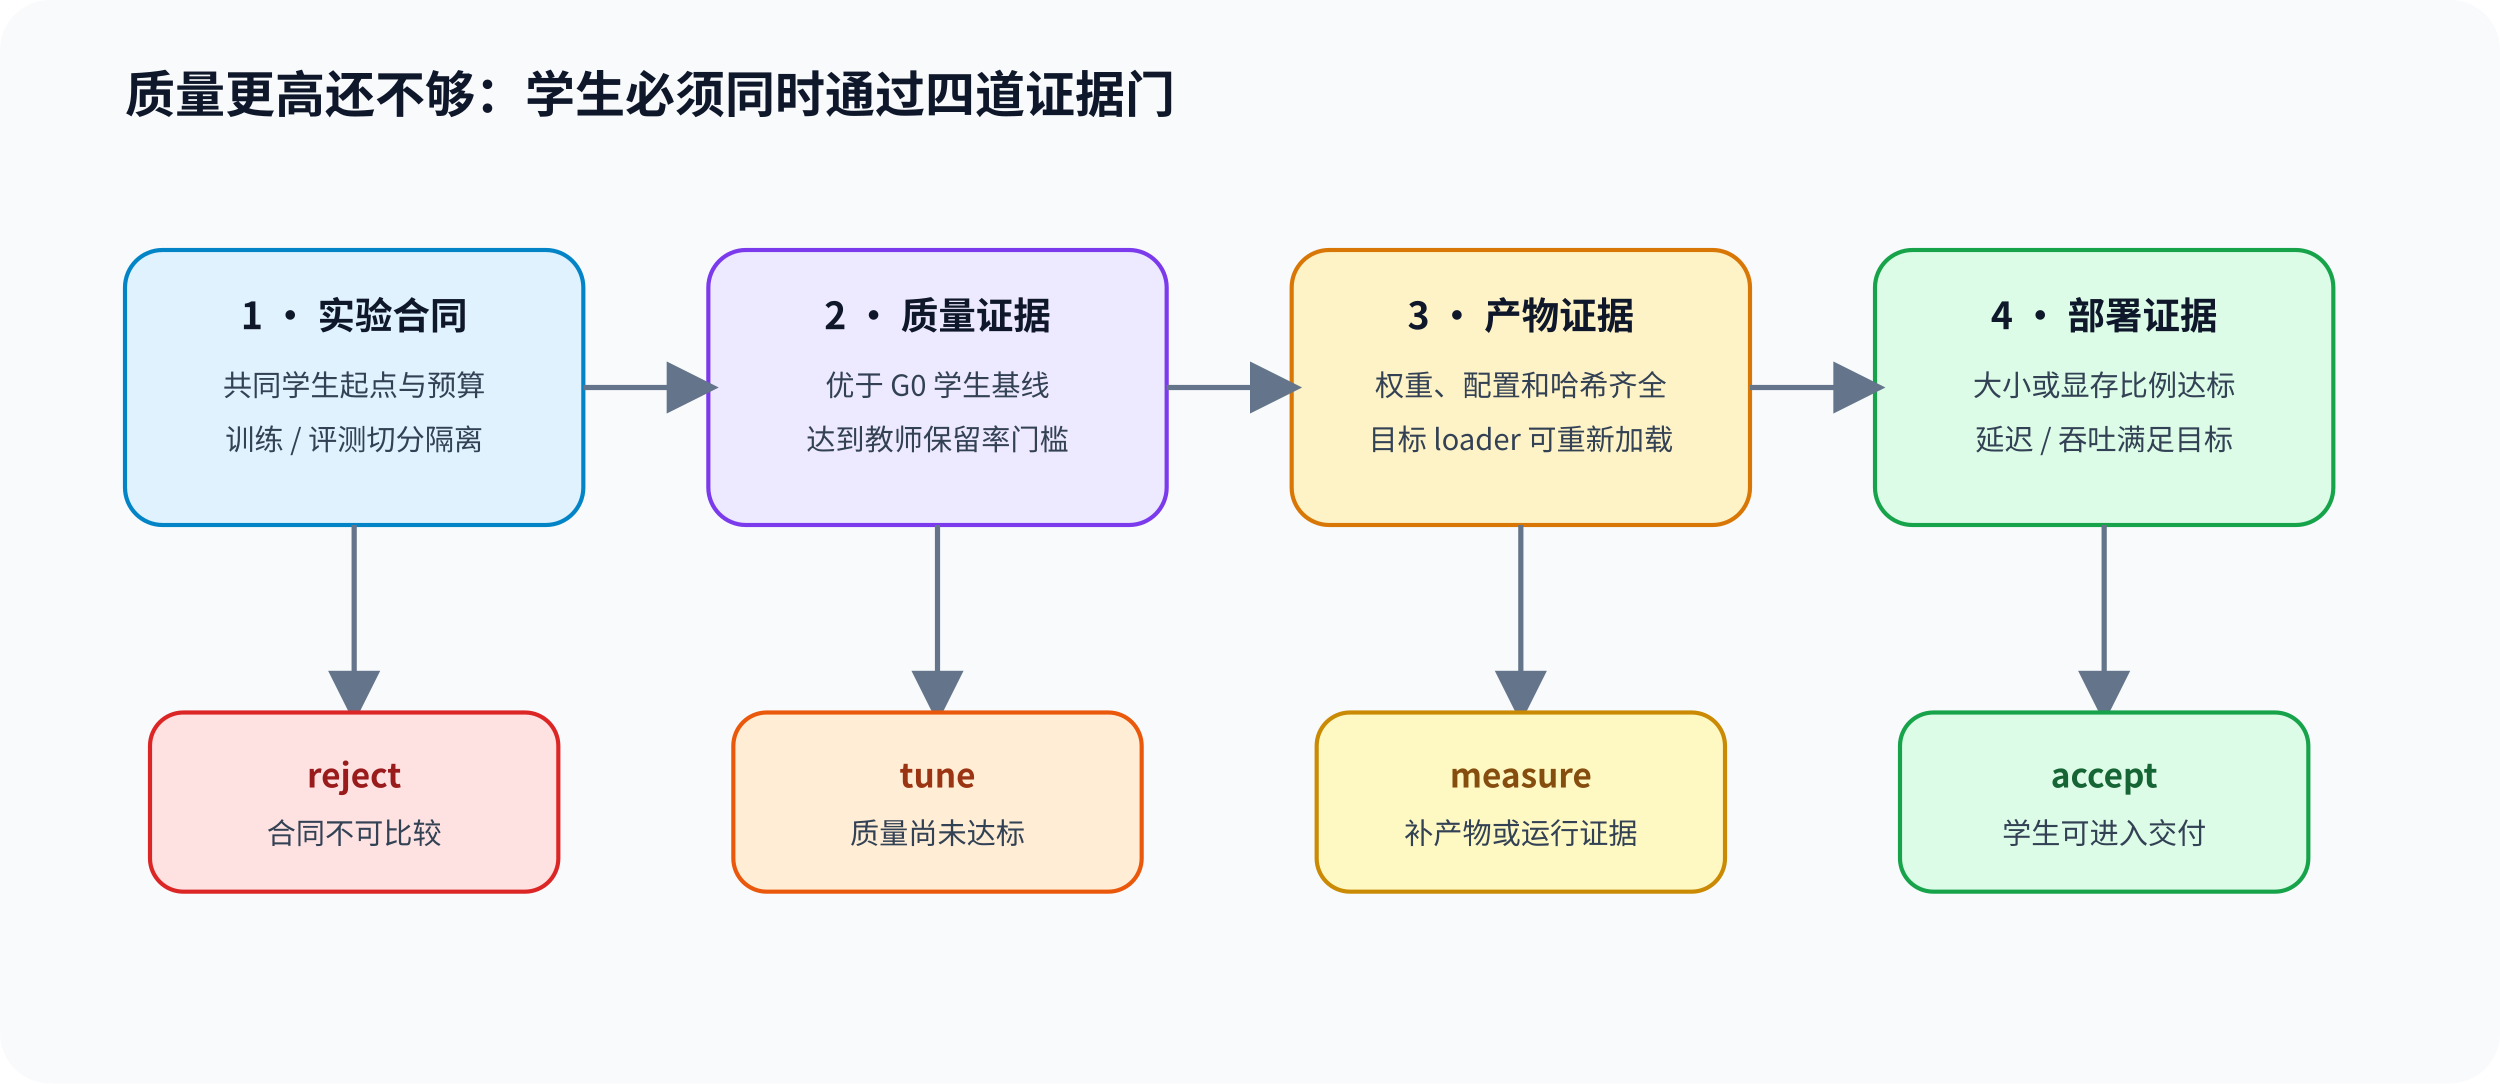
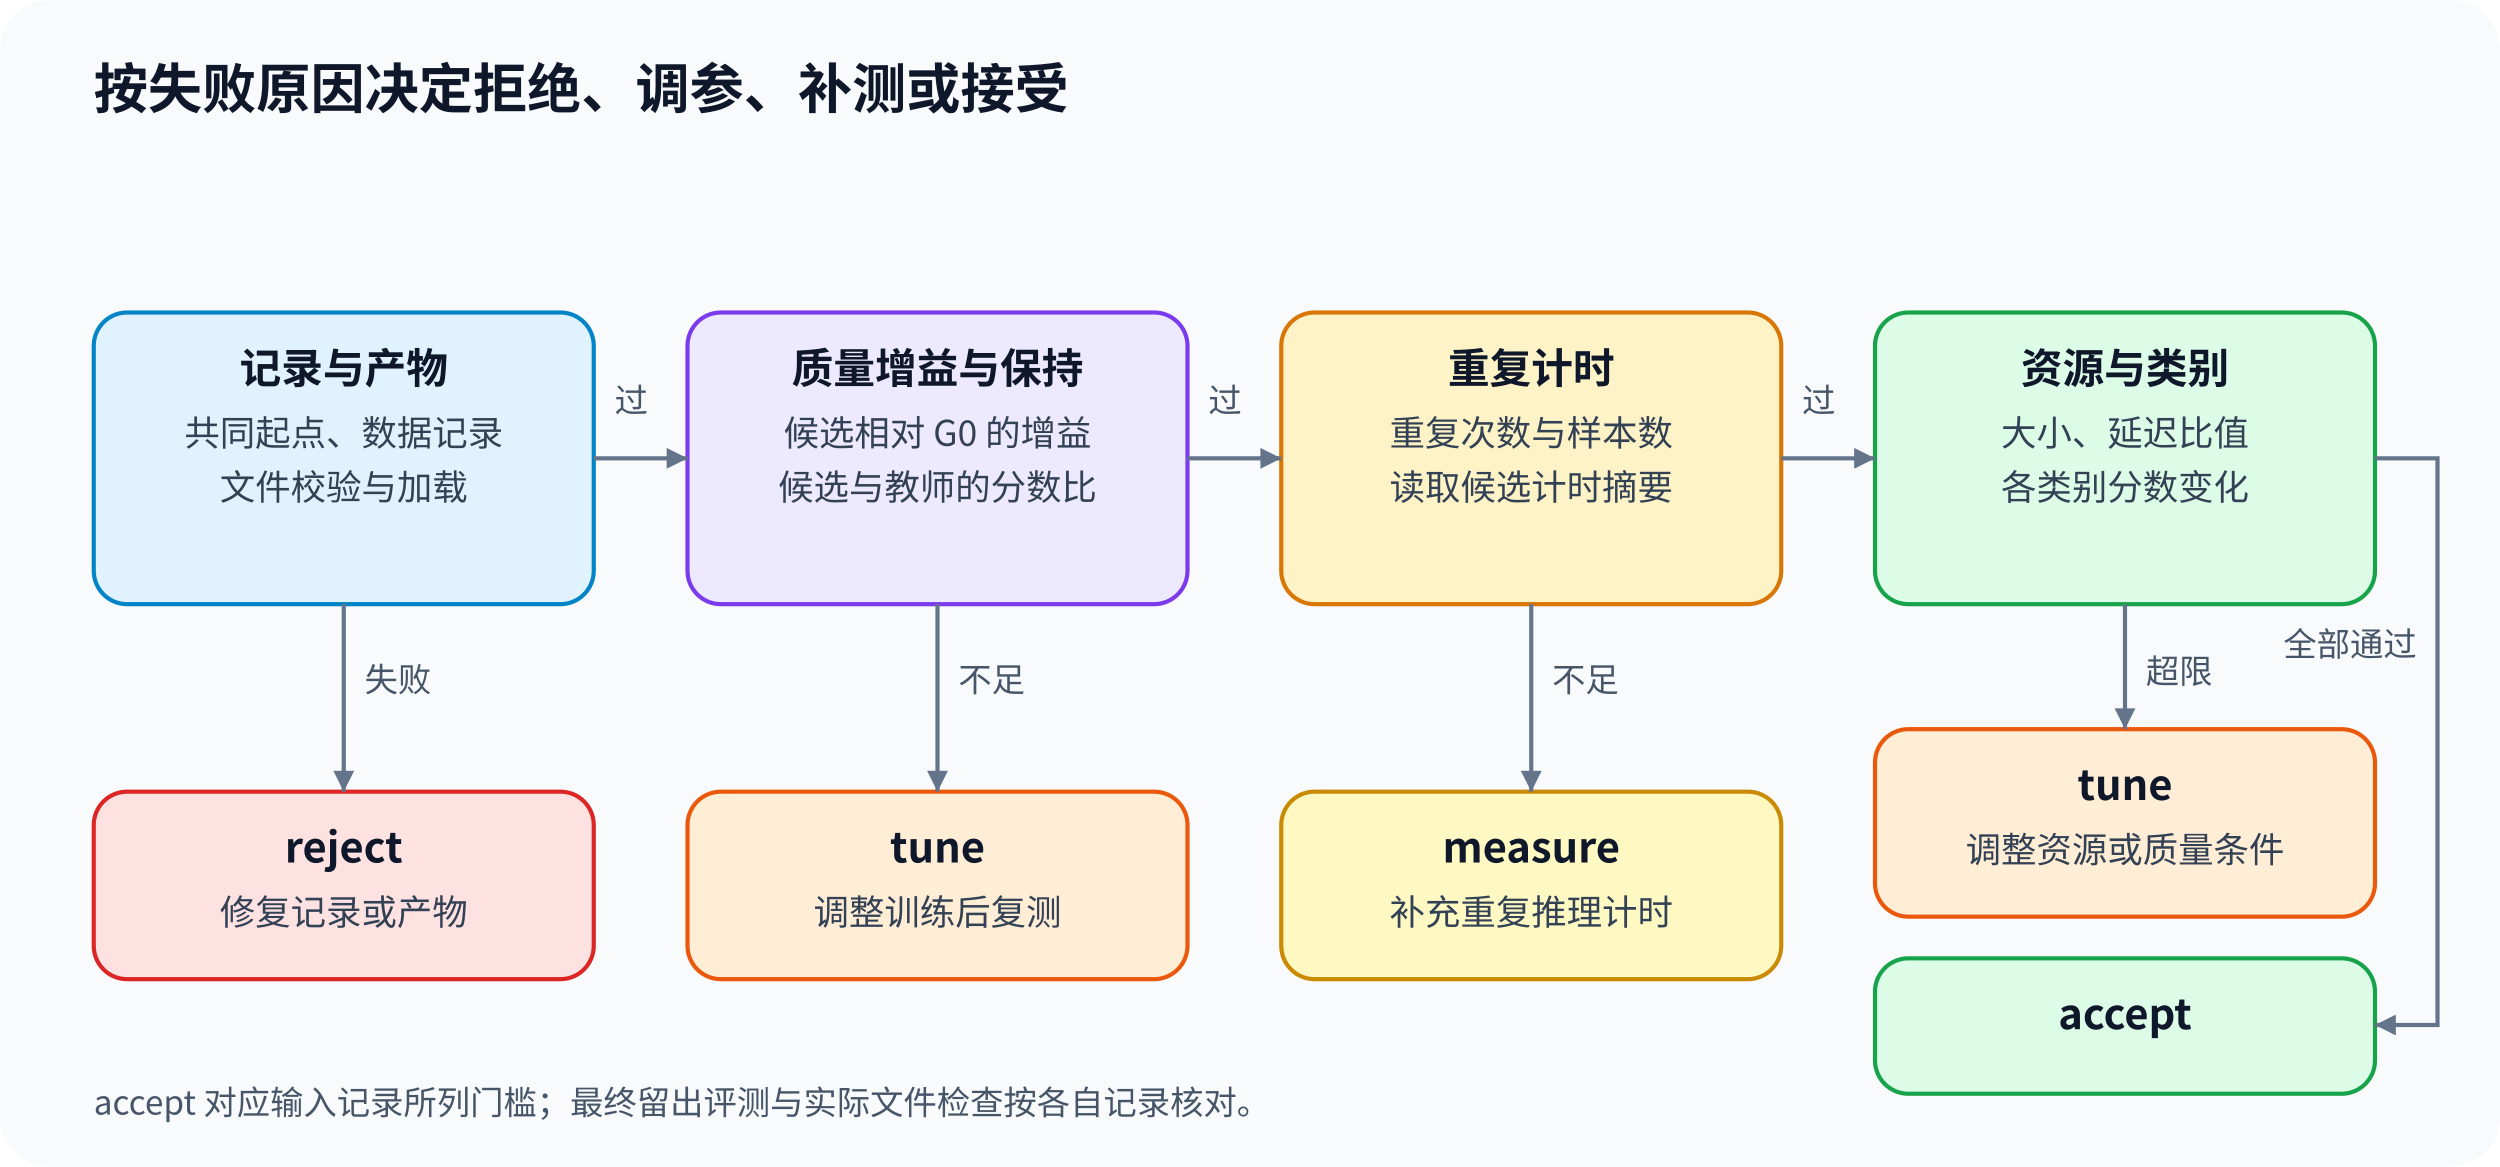
- <svg xmlns="http://www.w3.org/2000/svg" width="1200" height="520" viewBox="0 0 1200 520" role="img" aria-labelledby="title desc">
+ <svg xmlns="http://www.w3.org/2000/svg" width="1200" height="560" viewBox="0 0 1200 560" role="img" aria-labelledby="title desc">
  <defs>
-     <marker id="arrow" markerWidth="10" markerHeight="10" refX="8" refY="5" orient="auto" markerUnits="strokeWidth">
-       <path d="M0,0 L10,5 L0,10 Z" fill="#64748b" />
+     <marker id="arrow" markerWidth="10" markerHeight="10" refX="10" refY="5" orient="auto" markerUnits="userSpaceOnUse">
+       <path d="M0 0 L10 5 L0 10 Z" fill="#64748b" />
    </marker>
    <style>
-       .title { font-family: "Noto Sans CJK SC", "Microsoft YaHei", sans-serif; font-size: 24px; font-weight: 700; fill: #0f172a; }
-       .label { font-family: "Noto Sans CJK SC", "Microsoft YaHei", sans-serif; font-size: 18px; font-weight: 700; fill: #0f172a; }
-       .body { font-family: "Noto Sans CJK SC", "Microsoft YaHei", sans-serif; font-size: 14px; fill: #334155; }
-       .decision { font-family: "Noto Sans CJK SC", "Microsoft YaHei", sans-serif; font-size: 16px; font-weight: 700; }
-       .edge { fill: none; stroke: #64748b; stroke-width: 2.5; marker-end: url(#arrow); }
+       text { font-family: "Noto Sans CJK SC", "Microsoft YaHei", sans-serif; fill: #0f172a; }
+       .title { font-size: 26px; font-weight: 700; }
+       .label { font-size: 20px; font-weight: 700; }
+       .body { font-size: 17px; fill: #334155; }
+       .small { font-size: 16px; fill: #475569; }
+       .edge { fill: none; stroke: #64748b; stroke-width: 2; marker-end: url(#arrow); }
    </style>
  </defs>
-   <rect width="1200" height="520" rx="24" fill="#f8fafc" />
-   <text x="60" y="54" class="title">质量更高还不够：学生必须同时通过四道证据门</text>
-   <rect x="60" y="120" width="220" height="132" rx="18" fill="#e0f2fe" stroke="#0284c7" stroke-width="2" />
-   <text x="170" y="158" text-anchor="middle" class="label">1 · 实验合同</text>
-   <text x="170" y="190" text-anchor="middle" class="body">共同学生起点与预算</text>
-   <text x="170" y="216" text-anchor="middle" class="body">训练 / 评测切分隔离</text>
-   <rect x="340" y="120" width="220" height="132" rx="18" fill="#ede9fe" stroke="#7c3aed" stroke-width="2" />
-   <text x="450" y="158" text-anchor="middle" class="label">2 · 质量证据</text>
-   <text x="450" y="190" text-anchor="middle" class="body">优于 G0 学生基线</text>
-   <text x="450" y="216" text-anchor="middle" class="body">达到教师保留率门槛</text>
-   <rect x="620" y="120" width="220" height="132" rx="18" fill="#fef3c7" stroke="#d97706" stroke-width="2" />
-   <text x="730" y="158" text-anchor="middle" class="label">3 · 产物证据</text>
-   <text x="730" y="190" text-anchor="middle" class="body">权重、配置和哈希齐全</text>
-   <text x="730" y="216" text-anchor="middle" class="body">目标 loader 可重新加载</text>
-   <rect x="900" y="120" width="220" height="132" rx="18" fill="#dcfce7" stroke="#16a34a" stroke-width="2" />
-   <text x="1010" y="158" text-anchor="middle" class="label">4 · 部署证据</text>
-   <text x="1010" y="190" text-anchor="middle" class="body">大小或显存比例达标</text>
-   <text x="1010" y="216" text-anchor="middle" class="body">延迟 / 吞吐满足目标</text>
-   <path d="M280 186 H340" class="edge" />
-   <path d="M560 186 H620" class="edge" />
-   <path d="M840 186 H900" class="edge" />
-   <path d="M170 252 V342" class="edge" />
-   <path d="M450 252 V342" class="edge" />
-   <path d="M730 252 V342" class="edge" />
-   <path d="M1010 252 V342" class="edge" />
-   <rect x="72" y="342" width="196" height="86" rx="16" fill="#fee2e2" stroke="#dc2626" stroke-width="2" />
-   <text x="170" y="378" text-anchor="middle" class="decision" fill="#991b1b">reject</text>
-   <text x="170" y="405" text-anchor="middle" class="body">合同不可比较</text>
-   <rect x="352" y="342" width="196" height="86" rx="16" fill="#ffedd5" stroke="#ea580c" stroke-width="2" />
-   <text x="450" y="378" text-anchor="middle" class="decision" fill="#9a3412">tune</text>
-   <text x="450" y="405" text-anchor="middle" class="body">质量尚未达标</text>
-   <rect x="632" y="342" width="196" height="86" rx="16" fill="#fef9c3" stroke="#ca8a04" stroke-width="2" />
-   <text x="730" y="378" text-anchor="middle" class="decision" fill="#854d0e">measure</text>
-   <text x="730" y="405" text-anchor="middle" class="body">补产物或运行证据</text>
-   <rect x="912" y="342" width="196" height="86" rx="16" fill="#dcfce7" stroke="#16a34a" stroke-width="2" />
-   <text x="1010" y="378" text-anchor="middle" class="decision" fill="#166534">accept</text>
-   <text x="1010" y="405" text-anchor="middle" class="body">学生可进入交付</text>
+   <rect width="1200" height="560" rx="24" fill="#f8fafc" />
+   <text x="45" y="52" class="title">按失败原因决定拒绝、调参、补测或接受</text>
+   <rect x="45" y="150" width="240" height="140" rx="16" fill="#e0f2fe" stroke="#0284c7" stroke-width="2" />
+   <text x="165" y="184" text-anchor="middle" class="label">记录与产物</text>
+   <text x="165" y="214" text-anchor="middle" class="body">共同起点、数据记录</text>
+   <text x="165" y="240" text-anchor="middle" class="body">文件校验与加载</text>
+   <rect x="330" y="150" width="240" height="140" rx="16" fill="#ede9fe" stroke="#7c3aed" stroke-width="2" />
+   <text x="450" y="184" text-anchor="middle" class="label">质量增益与保持</text>
+   <text x="450" y="214" text-anchor="middle" class="body">候选相对 G0 的增益</text>
+   <text x="450" y="240" text-anchor="middle" class="body">候选与教师的分数比</text>
+   <rect x="615" y="150" width="240" height="140" rx="16" fill="#fef3c7" stroke="#d97706" stroke-width="2" />
+   <text x="735" y="184" text-anchor="middle" class="label">重复计时</text>
+   <text x="735" y="214" text-anchor="middle" class="body">重复次数与样本数</text>
+   <text x="735" y="240" text-anchor="middle" class="body">读取候选计时摘要</text>
+   <rect x="900" y="150" width="240" height="140" rx="16" fill="#dcfce7" stroke="#16a34a" stroke-width="2" />
+   <text x="1020" y="184" text-anchor="middle" class="label">资源与类别</text>
+   <text x="1020" y="214" text-anchor="middle" class="body">大小、延迟比值</text>
+   <text x="1020" y="240" text-anchor="middle" class="body">各类别分数变化</text>
+   <path d="M285 220 H330" class="edge" />
+   <path d="M570 220 H615" class="edge" />
+   <path d="M855 220 H900" class="edge" />
+   <text x="295" y="198" class="small">过</text>
+   <text x="580" y="198" class="small">过</text>
+   <text x="865" y="198" class="small">过</text>
+   <rect x="45" y="380" width="240" height="90" rx="16" fill="#fee2e2" stroke="#dc2626" stroke-width="2" />
+   <text x="165" y="414" text-anchor="middle" class="label">reject</text>
+   <text x="165" y="444" text-anchor="middle" class="body">修复记录或产物</text>
+   <rect x="330" y="380" width="240" height="90" rx="16" fill="#ffedd5" stroke="#ea580c" stroke-width="2" />
+   <text x="450" y="414" text-anchor="middle" class="label">tune</text>
+   <text x="450" y="444" text-anchor="middle" class="body">调整训练后复测</text>
+   <rect x="615" y="380" width="240" height="90" rx="16" fill="#fef9c3" stroke="#ca8a04" stroke-width="2" />
+   <text x="735" y="414" text-anchor="middle" class="label">measure</text>
+   <text x="735" y="444" text-anchor="middle" class="body">补充重复推理计时</text>
+   <rect x="900" y="350" width="240" height="90" rx="16" fill="#ffedd5" stroke="#ea580c" stroke-width="2" />
+   <text x="1020" y="384" text-anchor="middle" class="label">tune</text>
+   <text x="1020" y="414" text-anchor="middle" class="body">调整资源或质量条件</text>
+   <rect x="900" y="460" width="240" height="65" rx="16" fill="#dcfce7" stroke="#16a34a" stroke-width="2" />
+   <text x="1020" y="494" text-anchor="middle" class="label">accept</text>
+   <path d="M165 290 V380" class="edge" />
+   <path d="M450 290 V380" class="edge" />
+   <path d="M735 290 V380" class="edge" />
+   <path d="M1020 290 V350" class="edge" />
+   <path d="M1140 220 H1170 V492 H1140" class="edge" />
+   <text x="175" y="332" class="small">失败</text>
+   <text x="460" y="332" class="small">不足</text>
+   <text x="745" y="332" class="small">不足</text>
+   <text x="1030" y="328" class="small">超限</text>
+   <text x="1160" y="315" text-anchor="end" class="small">全部通过</text>
+   <text x="45" y="535" class="small">accept 对应输入记录所列门槛；最终留出评测与实际文件检查按各自记录核对。</text>
</svg>
